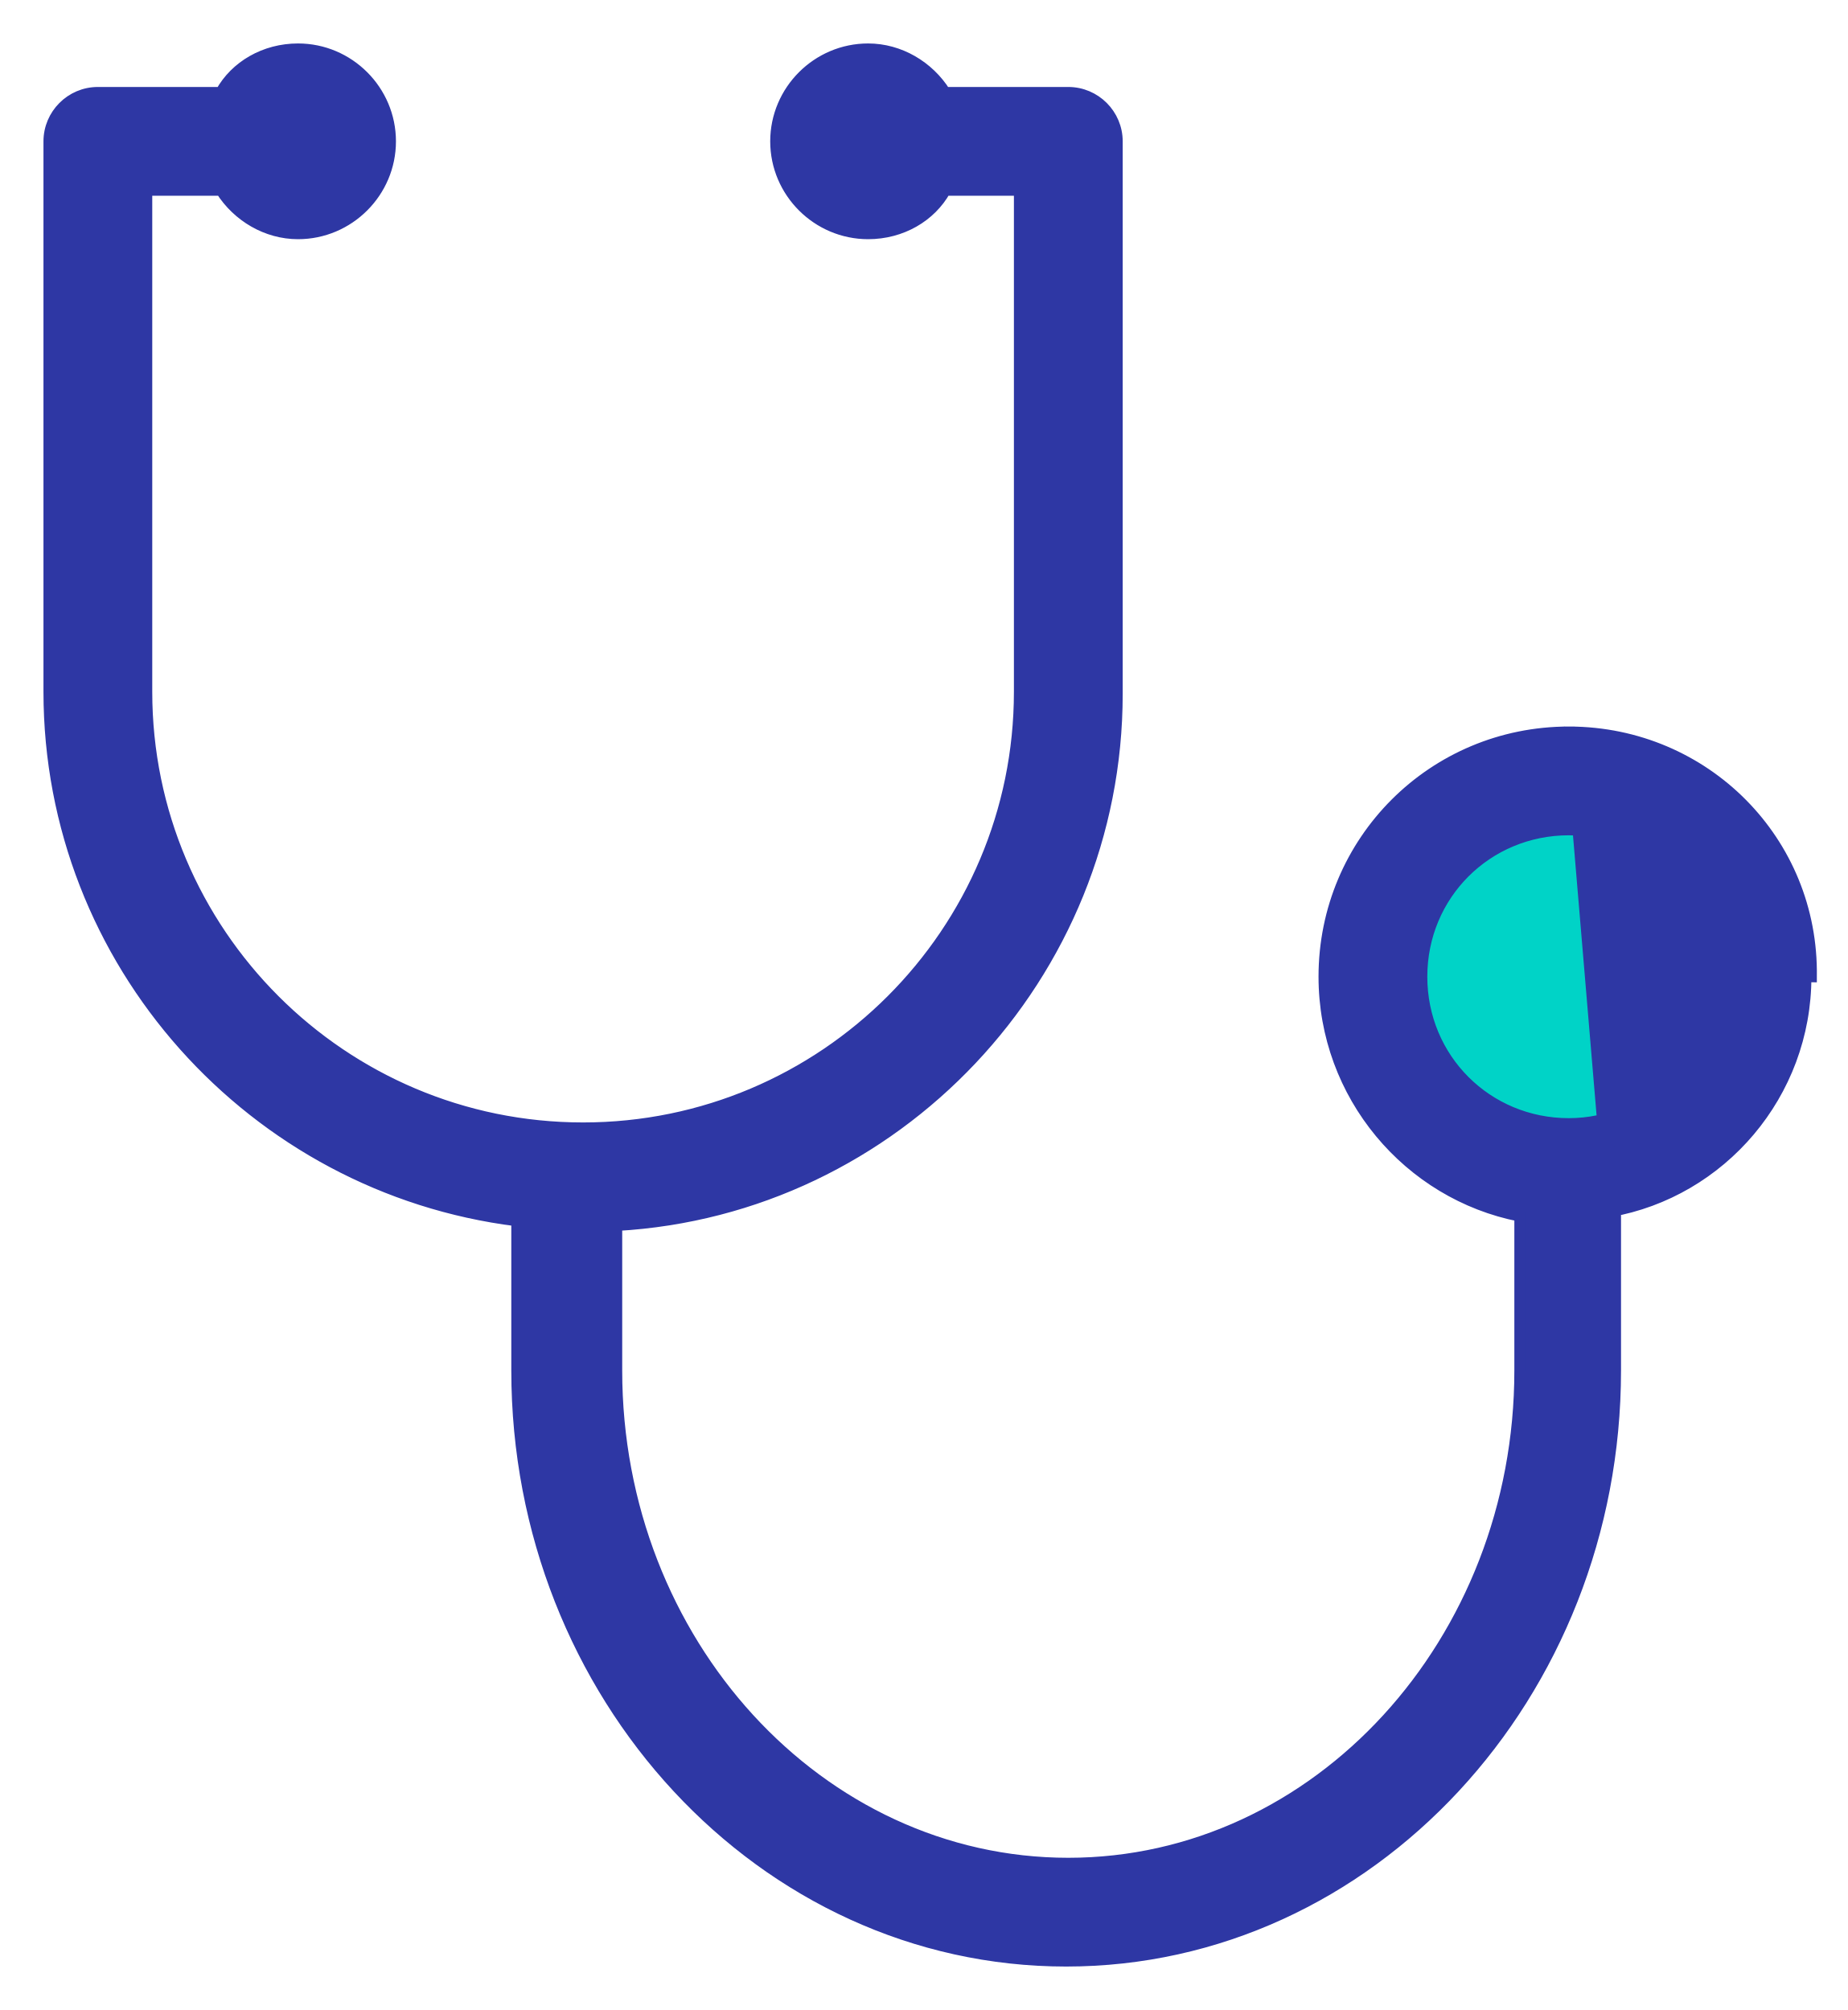
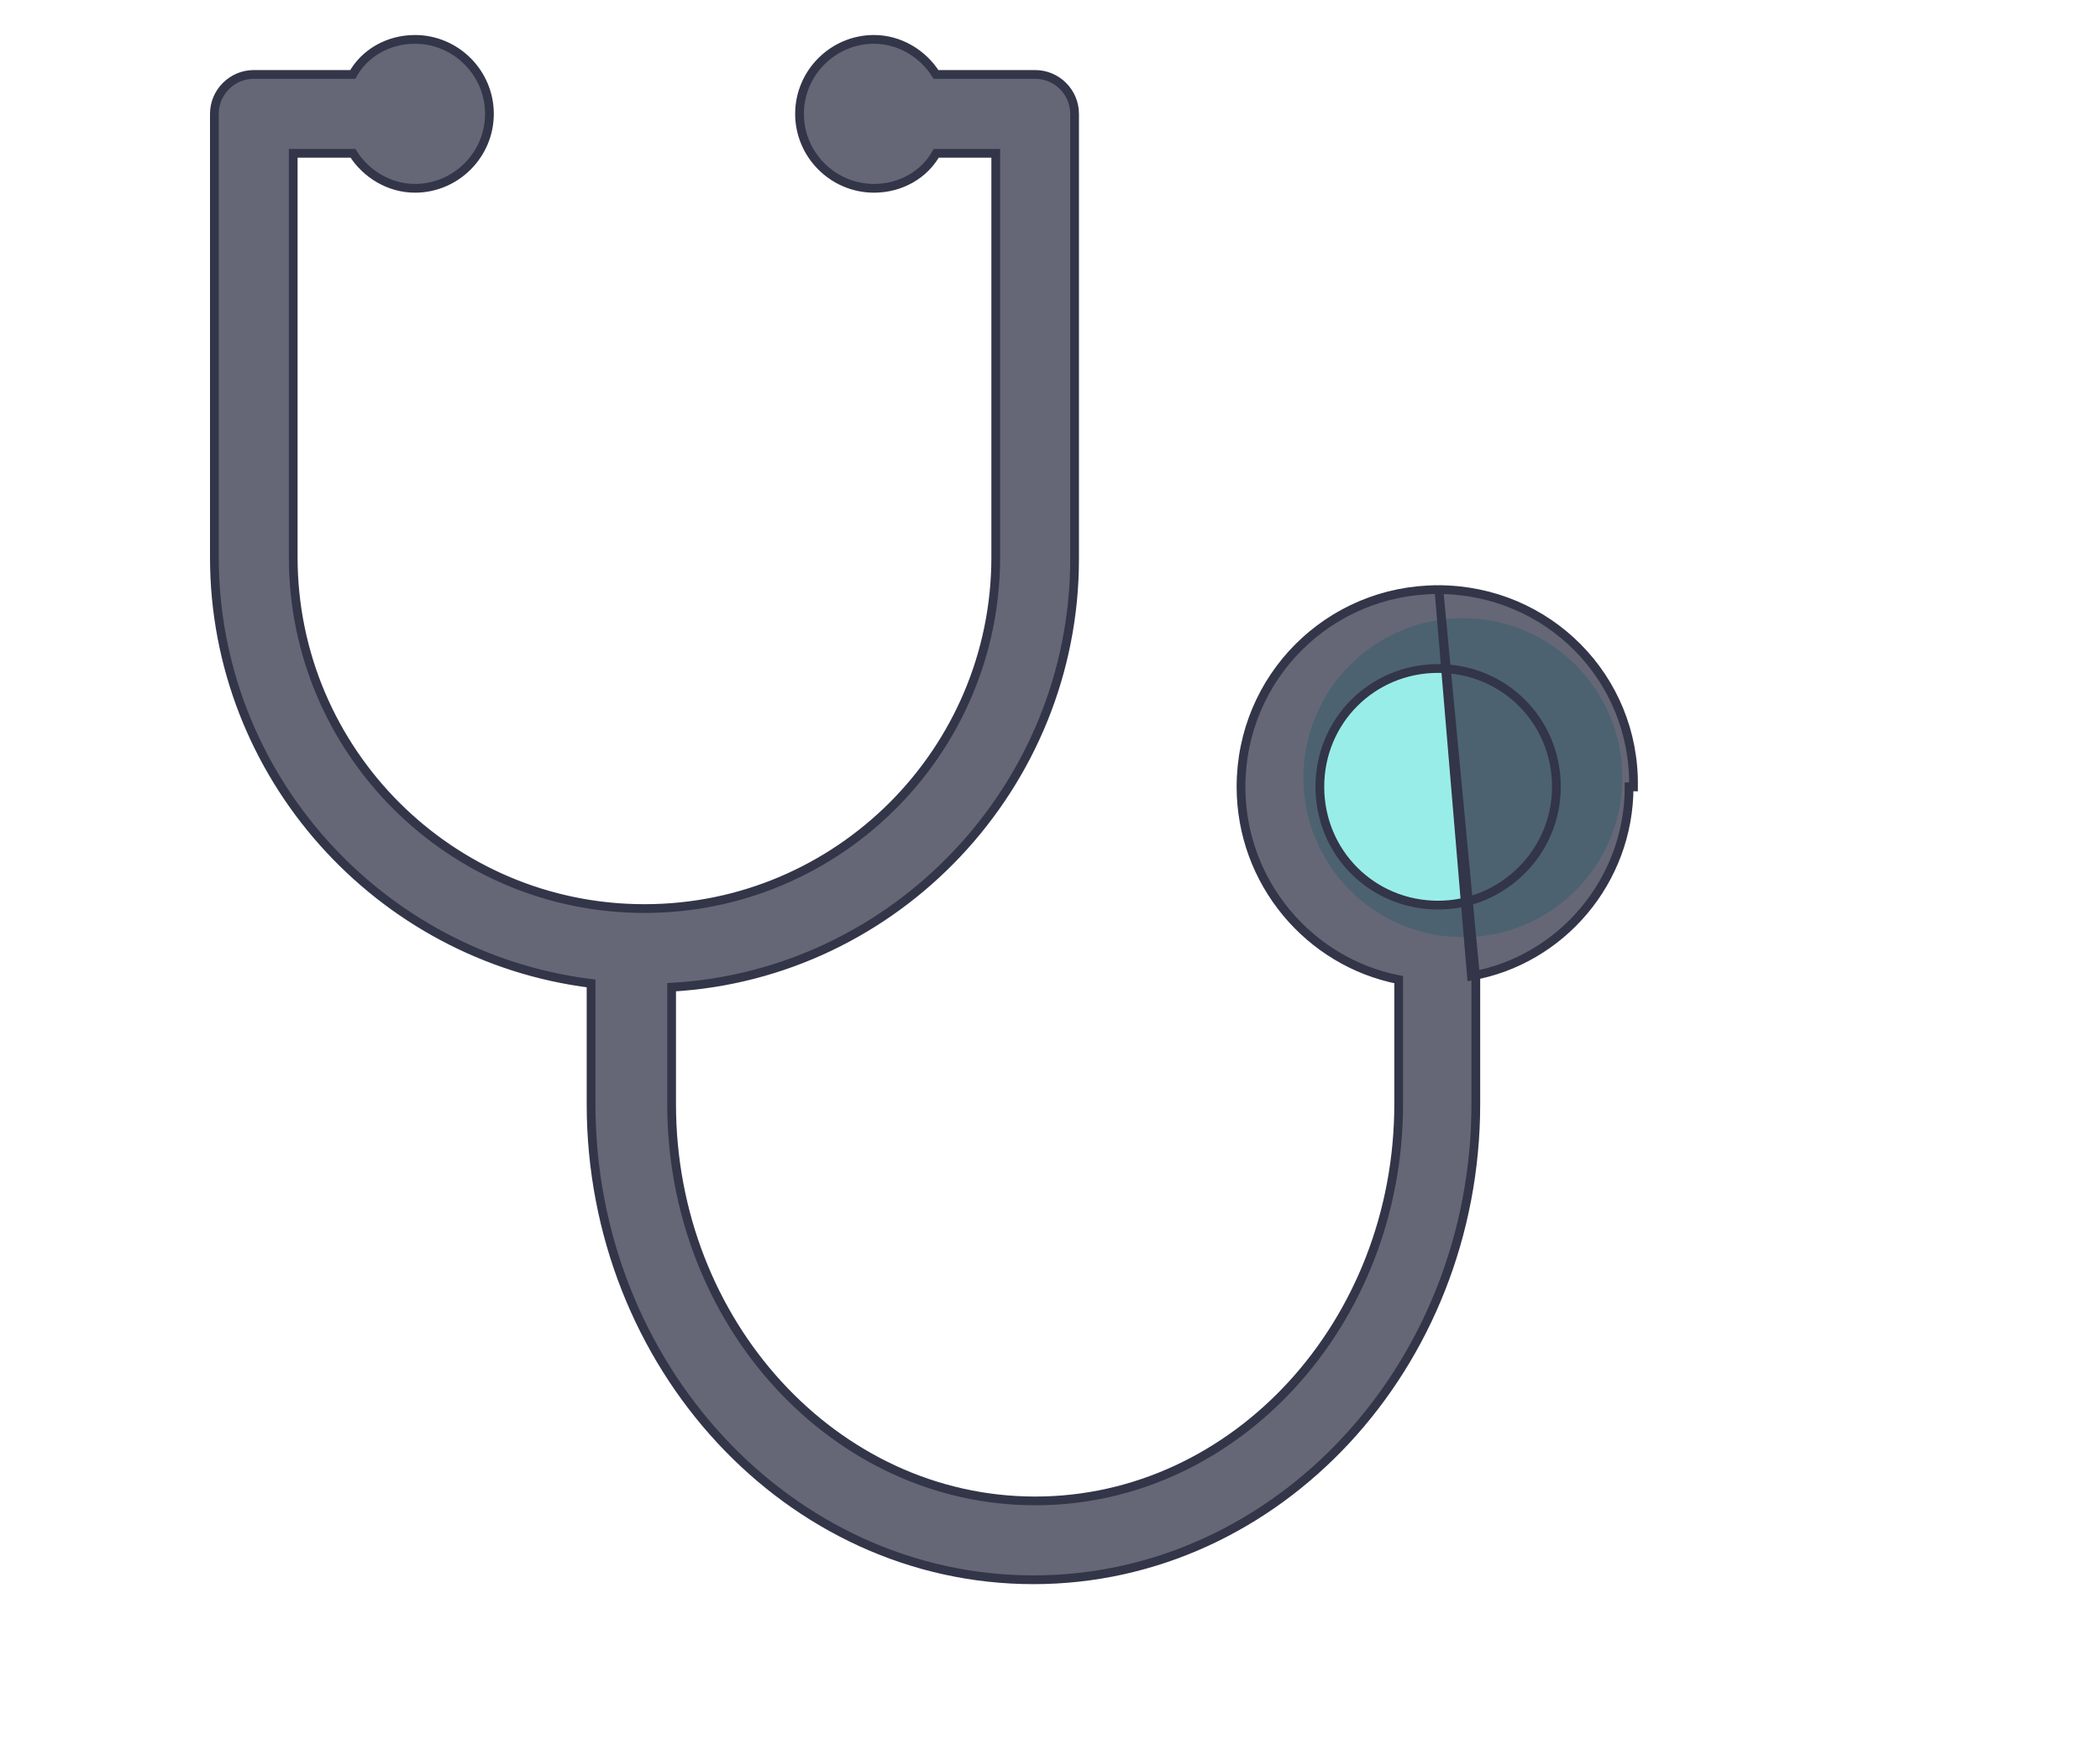
- <svg xmlns="http://www.w3.org/2000/svg" width="34" height="37" viewBox="0 0 34 37" fill="none">
-   <path d="M33.083 17.77C33.083 19.784 31.451 21.417 29.438 21.417C27.424 21.417 25.791 19.784 25.791 17.77C25.791 15.757 27.424 14.125 29.438 14.125C31.451 14.125 33.083 15.757 33.083 17.77Z" fill="#00D3C7" />
-   <path d="M28.889 13.474C31.378 13.483 33.377 15.486 33.337 17.98C33.337 17.98 33.337 17.981 33.337 17.981L33.237 17.979C33.237 20.142 31.675 21.944 29.633 22.304L28.889 13.474ZM28.889 13.474L28.888 13.474H28.872C26.374 13.474 24.366 15.481 24.366 17.979C24.366 20.161 25.922 21.985 27.97 22.387V25.228C27.97 30.227 24.243 34.298 19.661 34.298C15.079 34.298 11.351 30.227 11.351 25.228V22.559C16.486 22.268 20.562 17.96 20.562 12.773L20.562 2.602C20.562 2.106 20.157 1.701 19.661 1.701H17.395C17.091 1.219 16.556 0.9 15.977 0.9C15.041 0.9 14.275 1.665 14.275 2.602C14.275 3.538 15.041 4.303 15.977 4.303C16.59 4.303 17.129 3.988 17.399 3.503H18.76V12.733C18.76 17.163 15.161 20.762 10.731 20.762C6.301 20.762 2.702 17.163 2.702 12.733V3.503H4.067C4.371 3.984 4.906 4.303 5.485 4.303C6.421 4.303 7.187 3.538 7.187 2.602C7.187 1.665 6.421 0.9 5.485 0.9C4.872 0.9 4.333 1.215 4.063 1.701H1.801C1.305 1.701 0.9 2.106 0.9 2.602V12.733C0.9 17.72 4.657 21.867 9.51 22.473V25.228C9.51 31.203 14.033 36.1 19.621 36.1C25.21 36.1 29.733 31.202 29.733 25.228V22.387L28.889 13.474ZM28.872 20.683C27.365 20.683 26.168 19.486 26.168 17.979C26.168 16.473 27.365 15.276 28.872 15.276C30.378 15.276 31.575 16.473 31.575 17.979C31.575 19.485 30.339 20.683 28.872 20.683Z" fill="#2E37A4" stroke="#2E37A4" stroke-width="0.2" />
+ <svg xmlns="http://www.w3.org/2000/svg" width="30" height="25" viewBox="0 0 40 40" fill="none">
+   <path opacity="0.4" d="M33.083 17.77C33.083 19.784 31.451 21.417 29.438 21.417C27.424 21.417 25.791 19.784 25.791 17.77C25.791 15.757 27.424 14.125 29.438 14.125C31.451 14.125 33.083 15.757 33.083 17.77Z" fill="#00D3C7" />
+   <path d="M28.889 13.474C31.378 13.483 33.377 15.486 33.337 17.98C33.337 17.98 33.337 17.981 33.337 17.981L33.237 17.979C33.237 20.142 31.675 21.944 29.633 22.304L28.889 13.474ZM28.889 13.474L28.888 13.474H28.872C26.374 13.474 24.366 15.481 24.366 17.979C24.366 20.161 25.922 21.985 27.97 22.387V25.228C27.97 30.227 24.243 34.298 19.661 34.298C15.079 34.298 11.351 30.227 11.351 25.228V22.559C16.486 22.268 20.562 17.96 20.562 12.773L20.562 2.602C20.562 2.106 20.157 1.701 19.661 1.701H17.395C17.091 1.219 16.556 0.9 15.977 0.9C15.041 0.9 14.275 1.665 14.275 2.602C14.275 3.538 15.041 4.303 15.977 4.303C16.59 4.303 17.129 3.988 17.399 3.503H18.76V12.733C18.76 17.163 15.161 20.762 10.731 20.762C6.301 20.762 2.702 17.163 2.702 12.733V3.503H4.067C4.371 3.984 4.906 4.303 5.485 4.303C6.421 4.303 7.187 3.538 7.187 2.602C7.187 1.665 6.421 0.9 5.485 0.9C4.872 0.9 4.333 1.215 4.063 1.701H1.801C1.305 1.701 0.9 2.106 0.9 2.602V12.733C0.9 17.72 4.657 21.867 9.51 22.473V25.228C9.51 31.203 14.033 36.1 19.621 36.1C25.21 36.1 29.733 31.202 29.733 25.228V22.387L28.889 13.474ZM28.872 20.683C27.365 20.683 26.168 19.486 26.168 17.979C26.168 16.473 27.365 15.276 28.872 15.276C30.378 15.276 31.575 16.473 31.575 17.979C31.575 19.485 30.339 20.683 28.872 20.683Z" fill="#333548" fill-opacity="0.75" stroke="#333548" stroke-width="0.2" />
</svg>
